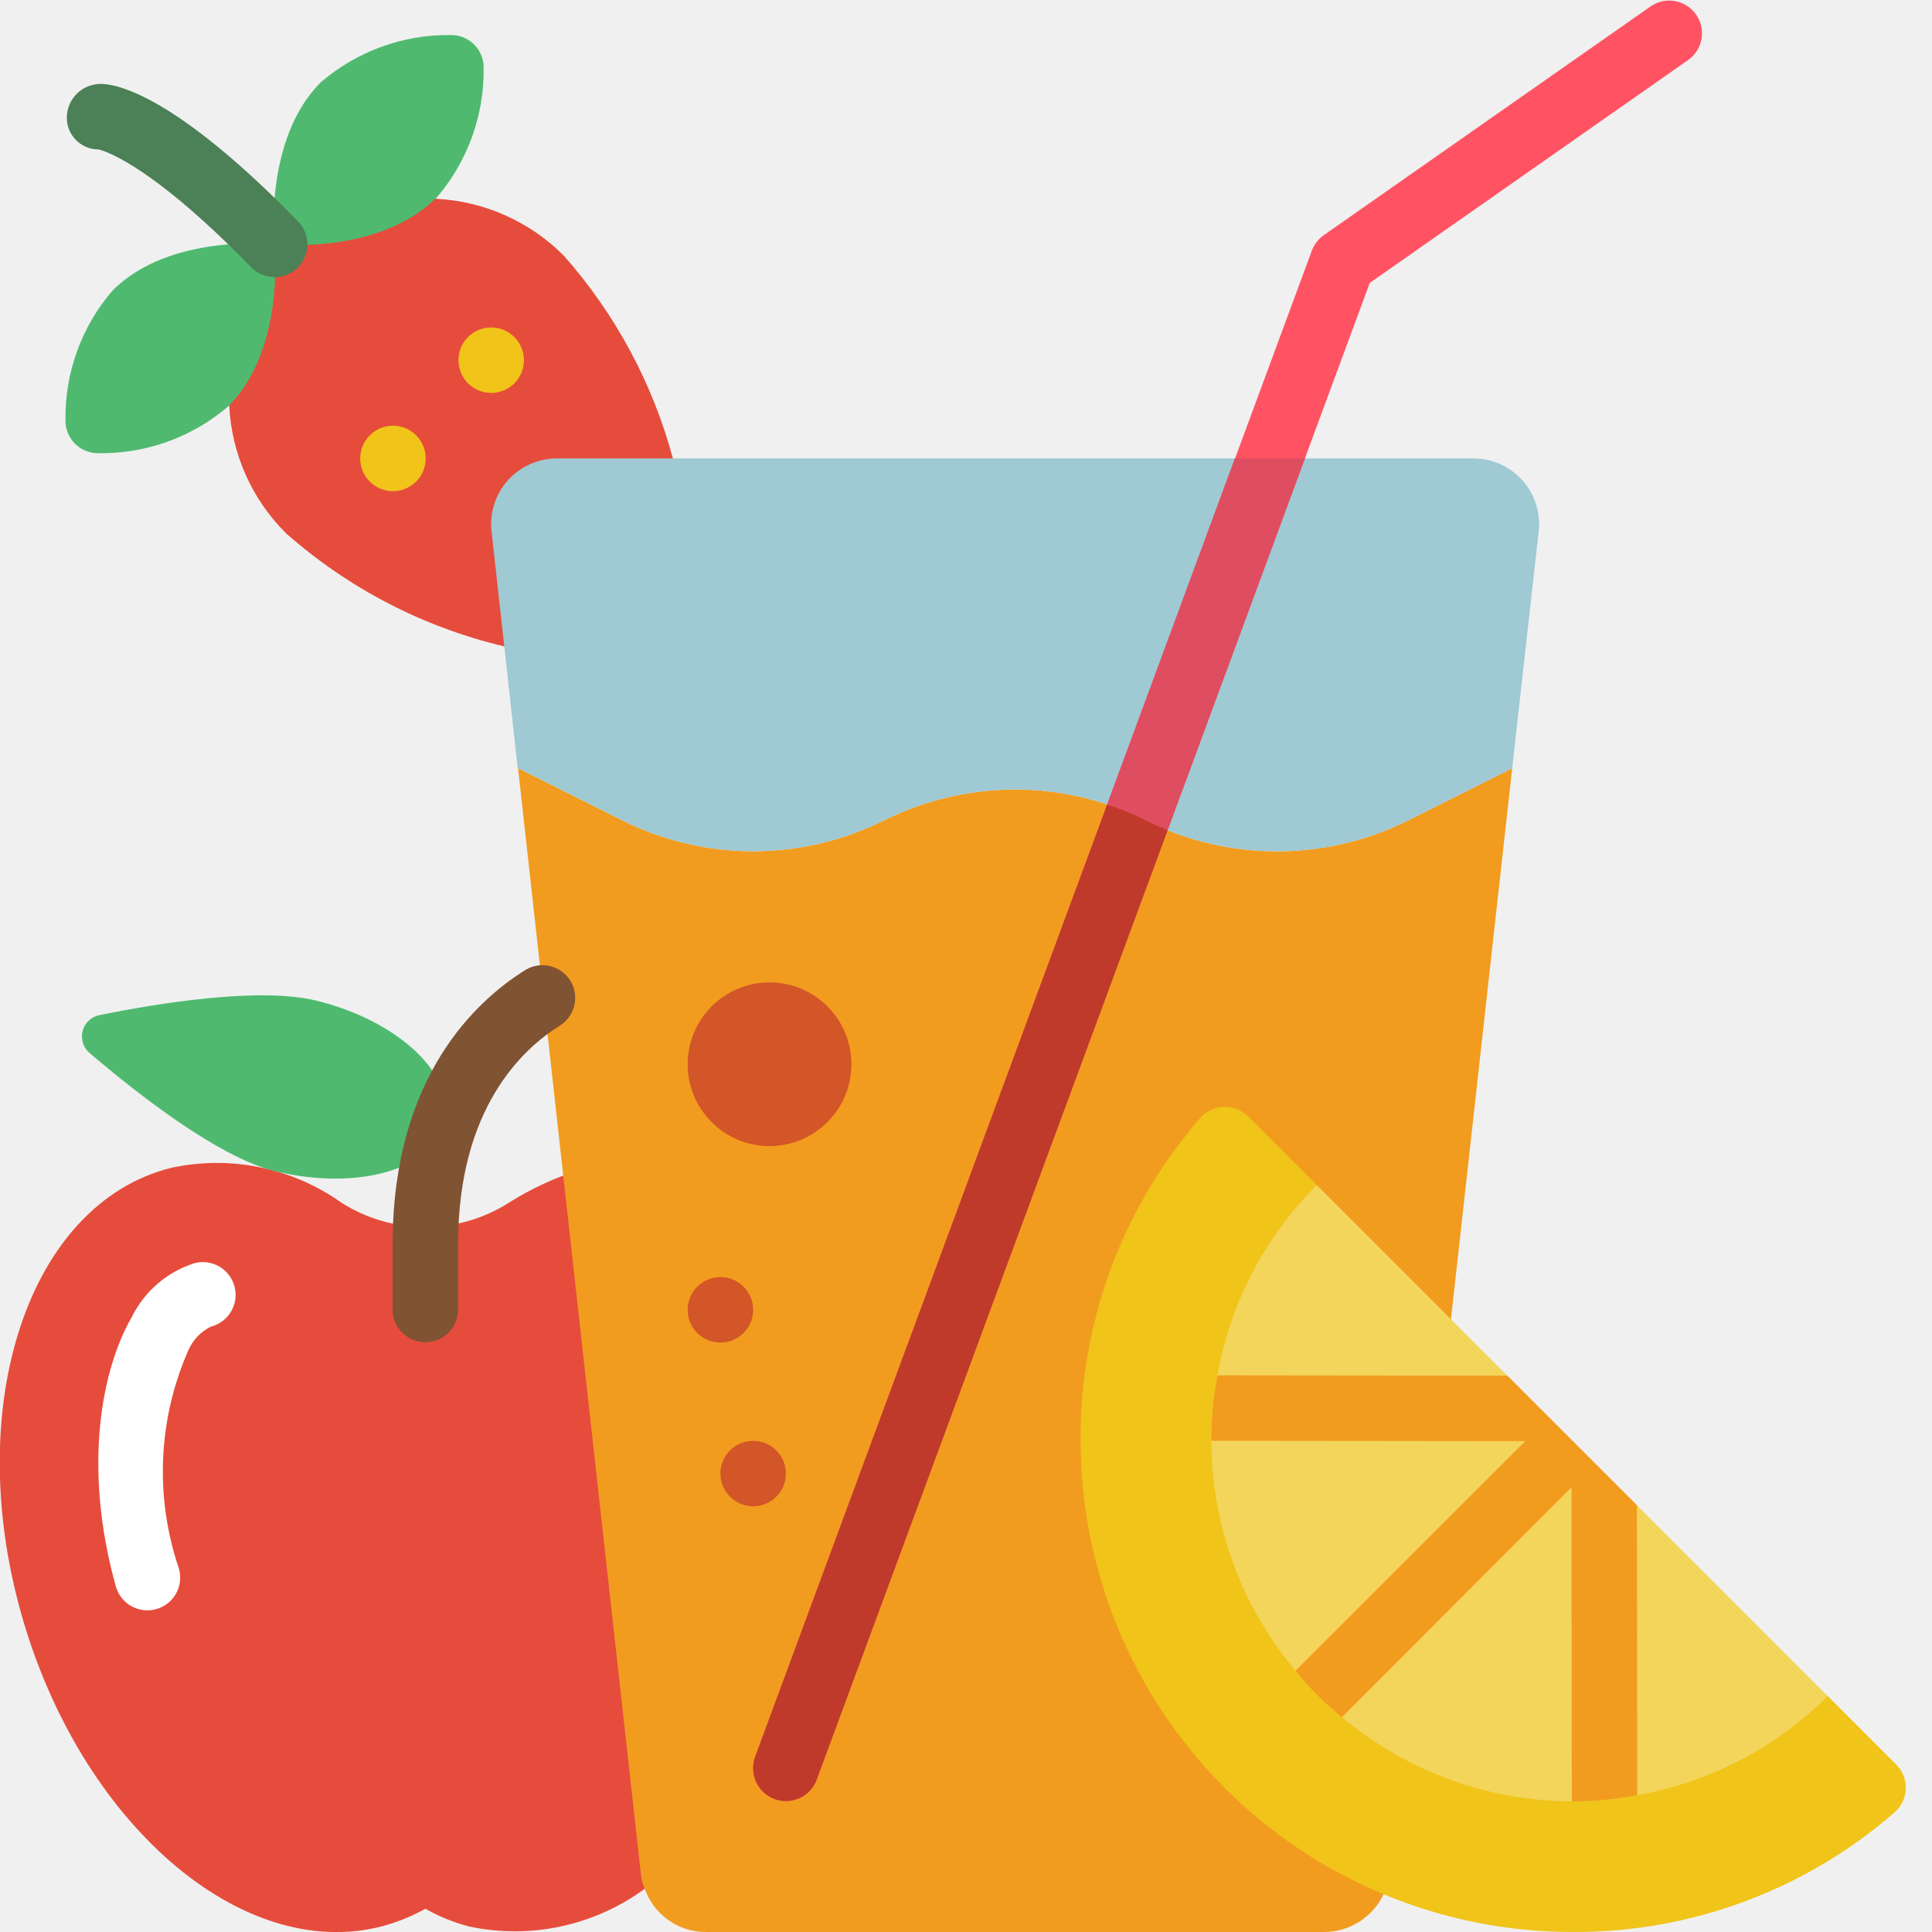
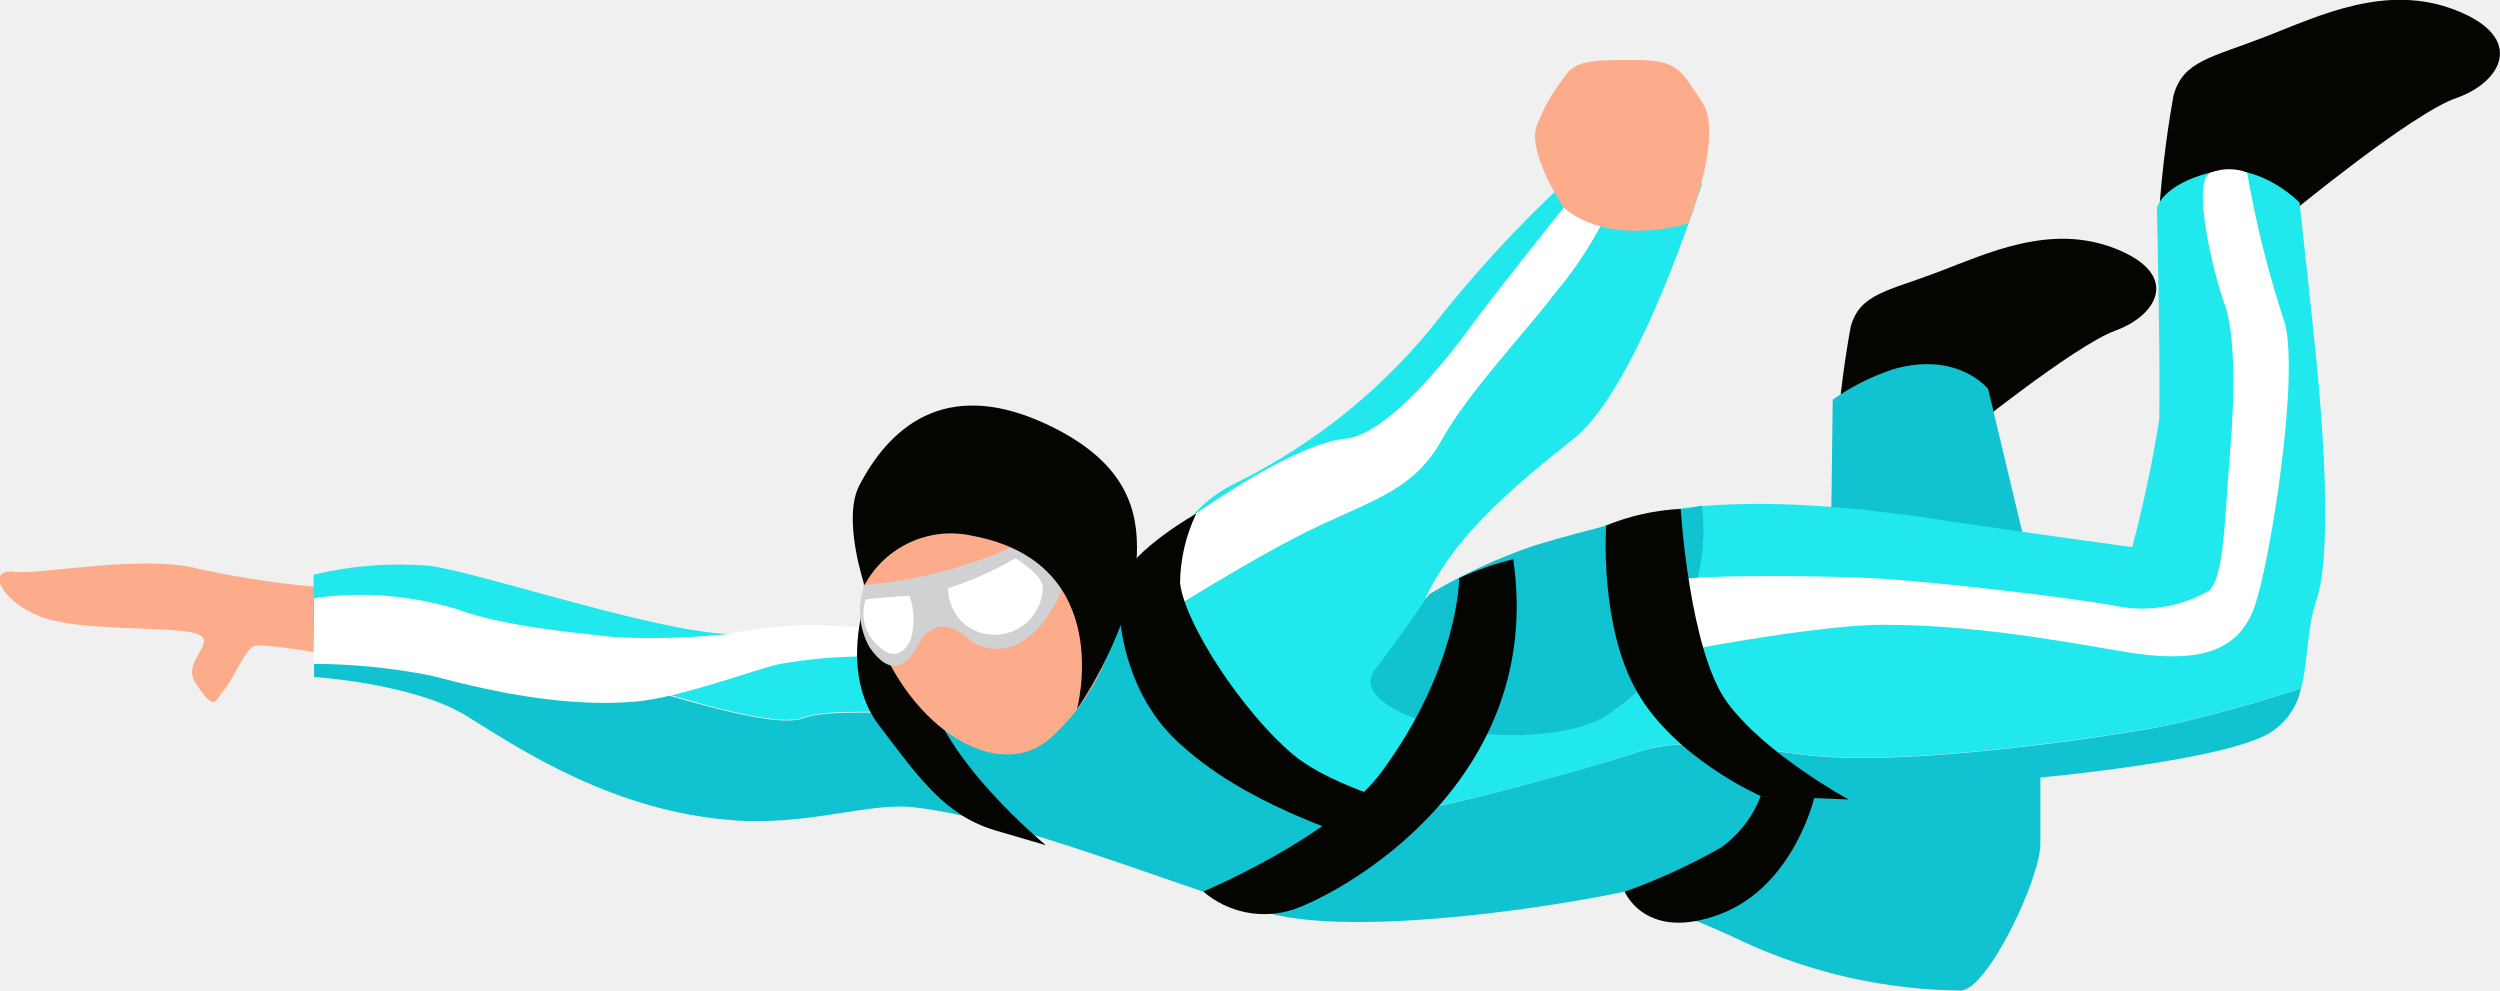
- <svg xmlns="http://www.w3.org/2000/svg" height="512" viewBox="0 0 59 59" width="512">
-   <g id="Page-1" fill="none" fill-rule="evenodd">
-     <g id="044---Fruity-Drink" fill-rule="nonzero" transform="translate(-1)">
-       <path id="Shape" d="m14.3 6.06.01.01c1.475.073 2.869.693 3.91 1.74 1.573 1.779 2.712 3.897 3.33 6.19l-5.15 5.74c-2.47-.585-4.757-1.77-6.66-3.45-1.05-1.039-1.671-2.434-1.74-3.91l1.38-4.92z" fill="#e64c3c" />
-       <path id="Shape" d="m15.77 2.1c.013 1.444-.499 2.844-1.44 3.94-.01.01-.02.02-.03.02-1.76 1.74-4.92 1.4-4.92 1.4s-.34-3.2 1.42-4.95c1.096-.941 2.496-1.453 3.94-1.44.276-.011.544.095.74.29.195.195.301.464.29.74z" fill="#4fba6f" />
-       <path id="Shape" d="m8 12.38-.03.03c-1.097.939-2.497 1.447-3.94 1.43-.276.011-.544-.095-.74-.29-.195-.195-.301-.464-.29-.74-.017-1.445.495-2.847 1.44-3.94 1.75-1.76 4.94-1.41 4.94-1.41s.35 3.15-1.38 4.92z" fill="#4fba6f" />
-       <path id="Shape" d="m9.385 8.461c-.269 0-.527-.108-.716-.3-3.258-3.346-4.656-3.597-4.669-3.598-.261-.001-.51-.109-.691-.297-.181-.188-.277-.442-.268-.703.018-.56.48-1.004 1.041-1 .452 0 2.225.3 6.02 4.2.282.288.364.717.207 1.089-.157.371-.521.613-.924.611z" fill="#4c8056" />
-       <circle id="Oval" cx="16" cy="11" fill="#f0c419" r="1" />
-       <circle id="Oval" cx="13" cy="14" fill="#f0c419" r="1" />
-       <path id="Shape" d="m20.69 57.68c-1.544 1.132-3.498 1.551-5.37 1.15-.465-.122-.912-.303-1.33-.54-.422.235-.873.417-1.34.54-4.29 1.1-9.22-3.18-11.01-9.58-1.79-6.4.26-12.48 4.56-13.58 1.815-.402 3.715-.017 5.23 1.06 1.559.99 3.551.99 5.11 0 .524-.332 1.08-.61 1.66-.83l3.8 10.1c.02.16-1.38 11.54-1.31 11.68z" fill="#e64c3c" />
-       <path id="Shape" d="m5.5 49.177c-.449-0-.843-.3-.963-.732-1.023-3.672-.42-6.655.486-8.222.388-.789 1.082-1.385 1.921-1.649.346-.089.714.013.964.268.25.255.346.625.25.969-.096.344-.368.612-.714.701-.306.148-.549.4-.687.711-.933 2.113-1.037 4.499-.291 6.685.084.302.022.625-.167.875s-.485.395-.799.394z" fill="#fff" />
-       <path id="Shape" d="m14.58 34.29c-.36 1.43-2.68 2.09-5.2 1.47-1.74-.43-4.26-2.42-5.64-3.6-.197-.164-.281-.427-.217-.675.064-.248.265-.437.517-.485 1.76-.36 4.89-.87 6.63-.44 2.52.62 4.27 2.29 3.91 3.73z" fill="#4fba6f" />
-       <path id="Shape" d="m43.25 57.85c-.331.7-1.035 1.147-1.81 1.15h-18.88c-.841.004-1.592-.526-1.87-1.32-.066-.146-.106-.301-.12-.46l-2.37-21.32-1.38-12.44 3.18 1.59c2.518 1.26 5.482 1.26 8 0 2.516-1.253 5.474-1.253 7.99 0l.01.01c2.517 1.25 5.473 1.25 7.99 0l3.19-1.6-1.87 16.83z" fill="#f29c1f" />
-       <path id="Shape" d="m47.99 16.22-.81 7.24-3.19 1.6c-2.517 1.25-5.473 1.25-7.99 0l-.01-.01c-2.516-1.253-5.474-1.253-7.99 0-2.518 1.26-5.482 1.26-8 0l-3.18-1.59h-.01l-.41-3.72-.39-3.52c-.061-.565.121-1.13.5-1.553.38-.423.921-.666 1.49-.667h28c.569.001 1.11.243 1.49.667.38.423.561.988.5 1.553z" fill="#9fc9d3" />
-       <path id="Shape" d="m25 55c-.327 0-.634-.16-.821-.429s-.231-.612-.117-.918l17-46c.071-.191.198-.355.365-.472l10-7c.452-.296 1.058-.18 1.368.263.31.443.212 1.052-.222 1.375l-9.743 6.821-16.892 45.707c-.145.393-.519.653-.938.653z" fill="#ff5364" />
-       <g fill="#d25627">
-         <circle id="Oval" cx="24.5" cy="32.5" r="2.5" />
-         <circle id="Oval" cx="23" cy="40" r="1" />
-         <circle id="Oval" cx="24" cy="45" r="1" />
-       </g>
-       <path id="Shape" d="m58.83 55.37c-2.719 2.357-6.201 3.647-9.8 3.63-3.987.002-7.811-1.581-10.63-4.4-2.819-2.819-4.402-6.643-4.4-10.63-.017-3.599 1.273-7.081 3.63-9.8.178-.219.44-.353.722-.368.282-.015.557.089.758.288l2.1 2.1c-4.272 4.314-4.254 11.269.038 15.562 4.293 4.293 11.248 4.31 15.562.038l2.1 2.1c.199.201.303.476.288.758-.015.282-.149.544-.368.722z" fill="#f0c419" />
-       <path id="Shape" d="m56.81 51.79c-1.579 1.584-3.608 2.642-5.81 3.03-.652.129-1.315.192-1.98.19h-.02c-2.569-.009-5.053-.919-7.02-2.57-.525-.419-1.001-.895-1.42-1.42-1.651-1.967-2.561-4.451-2.57-7.02v-.02c-.002-.665.061-1.328.19-1.98.388-2.202 1.446-4.231 3.03-5.81z" fill="#f3d55b" />
-       <path id="Shape" d="m51 54.82c-.652.129-1.315.192-1.98.19h-.02l-.01-9.59-7.01 7.02c-.525-.419-1.001-.895-1.42-1.42l7.02-7.01-9.59-.01v-.02c-.002-.665.061-1.328.19-1.98l8.85.01 3.96 3.96z" fill="#f29c1f" />
-       <path id="Shape" d="m13.99 40.99c-.552 0-1-.448-1-1v-2c0-5.1 2.552-7.44 4.074-8.381.468-.271 1.067-.121 1.352.339.285.46.152 1.063-.3 1.361-1.168.721-3.126 2.547-3.126 6.679v2c.001.266-.105.52-.292.708-.188.188-.442.294-.708.294z" fill="#805333" />
-       <path id="Shape" d="m40.85 14-4.19 11.35c-.22-.09-.44-.18-.66-.29l-.01-.01c-.379-.193-.774-.354-1.18-.48l3.9-10.57z" fill="#df4d60" />
-       <path id="Shape" d="m36 25.06c.22.11.44.2.66.29l-10.72 29c-.146.392-.522.651-.94.65-.119-0-.237-.021-.35-.06-.516-.197-.778-.771-.59-1.29l10.75-29.08c.406.126.801.287 1.18.48z" fill="#c03a2b" />
+ <svg xmlns="http://www.w3.org/2000/svg" viewBox="0 0 138.81 54.98">
+   <defs>
+     <style>.cls-1{fill:#040501;}.cls-2{fill:#11c3d1;}.cls-3{fill:#fcab8b;}.cls-4{fill:#21e8ed;}.cls-5{fill:#fff;}.cls-6{fill:#d1d1d3;}</style>
+   </defs>
+   <g id="Layer_2" data-name="Layer 2">
+     <g id="Layer_1-2" data-name="Layer 1">
+       <path class="cls-1" d="M119.82,12.84a60.32,60.32,0,0,1,.86-7.53c.53-1.94,2.09-2.1,5.1-3.27s6.72-3,10.61-1.46,2.48,4,0,4.86-9.18,6.39-9.18,6.39S120,14,119.82,12.84Z" />
+       <path class="cls-1" d="M101.93,25.13a56.85,56.85,0,0,1,.83-7c.51-1.81,2-1.95,4.78-3s6.3-2.76,9.93-1.32,2.31,3.7,0,4.54-8.61,5.94-8.61,5.94S102.1,26.2,101.93,25.13Z" />
+       <path class="cls-2" d="M113.2,33.38,110.39,21.6s-1.67-2.13-5.27-1.1a12.94,12.94,0,0,0-3.36,1.69l-.16,12.65Z" />
+       <path class="cls-3" d="M20,32.75a52.78,52.78,0,0,1-8.86-1.14c-3.18-.87-8.86.32-10.37.14S0,33.32,2.15,34.2s6.89.55,8.56.93-.69,1.52.13,2.77c1.13,1.72,1.09,1,1.59.42s1.17-2.22,1.67-2.45,5.94.78,5.94.78Z" />
+       <path class="cls-4" d="M44.66,39.83c1.78-.66,6.28.11,9-.87s7.25-5.64,8.89-5.11,5.94,7,5.94,7,6.68,3.78,7.63,4.37,12.52-2.68,14.42-3.34,3.25-.84,9.45,0c5.62.77,17-1,20.11-1.56a76.24,76.24,0,0,0,7.67-2.11c.39-1.48.3-3.24.84-4.87,1-2.91.22-11.15,0-13.39s-.93-8.7-.93-8.7-2.25-2.35-4.92-1.68-3,1.95-3,1.95.2,8.71.13,11.77a70.54,70.54,0,0,1-1.5,7.09s-5.73-.78-9.87-1.4-13.17-2-19.38.19c-2.94,1.05-9.29,4.25-11.68,4.37-3,.15-9.91-6.06-26.89,1.8a82.49,82.49,0,0,0-9.49-.15c-3.55.27-14.28-3.38-17.2-3.77a20.29,20.29,0,0,0-6.47.49v3.67S31.13,37,34.31,37.79,42.89,40.49,44.66,39.83Z" />
+       <path class="cls-2" d="M26,39.81c3,1.87,8.13,5.27,14.79,5.74,4.12.29,7.44-1,9.91-.73,5.06.52,14,4.11,19.5,5.81,4.37,1.35,14.63,0,20-1.12,2.45,1,5,2,6.51,2.74A29.58,29.58,0,0,0,108.85,55c1.51,0,4.44-6.24,4.44-8.14V43.17s8.9-.81,12.14-2.18a3.78,3.78,0,0,0,2.33-2.77,76.24,76.24,0,0,1-7.67,2.11c-3.1.58-14.49,2.33-20.11,1.56-6.2-.84-7.54-.65-9.45,0s-13.48,3.93-14.42,3.34-7.63-4.37-7.63-4.37-4.29-6.49-5.94-7S56.35,38,53.65,39s-7.21.21-9,.87-7.17-1.26-10.35-2-16.86-2.2-16.86-2.2v1.92S23.07,37.94,26,39.81Z" />
+       <path class="cls-4" d="M64.19,34.37s-.28-5.4,4.63-7.65a32.91,32.91,0,0,0,10.53-8.36,70,70,0,0,1,7.47-8.18h7.69S91,21.45,87.41,24.33s-7.34,5.87-8.88,10.36C75.58,43.35,64.19,34.37,64.19,34.37Z" />
+       <path class="cls-5" d="M64.19,34.37s5.73-3.64,9.08-5.19,5.33-2.14,6.81-4.8,4.69-6,6.29-8.14a20.67,20.67,0,0,0,3-4.71H86.82s-3.85,4.8-5.33,6.83-4.62,5.8-6.8,6-5.89,2.51-8.27,4.14S64.19,34.37,64.19,34.37Z" />
+       <path class="cls-1" d="M76.59,47.07l1.89-2.18c-2.23-.66-5.15-1.7-6.69-3-2.72-2.28-6-7.2-6.27-9.53a9.22,9.22,0,0,1,.9-3.84S63,30.42,62.1,32.36c0,0-.43,5.34,3.27,8.81s9,5,11,5.81Z" />
+       <path class="cls-5" d="M17.45,33.21a18.33,18.33,0,0,1,8,.64c2.59.95,6.6,1.29,8.7,1.53a40.65,40.65,0,0,0,6.22-.17,30.63,30.63,0,0,1,4.38-.52c1.44,0,3.91.21,3.91.21l.67,1.58a27.31,27.31,0,0,0-6,.38c-1.3.26-5.53,1.89-8.1,2.1-4.71.4-9.78-1.08-11.31-1.45a34.15,34.15,0,0,0-6.51-.65Z" />
+       <path class="cls-1" d="M48.07,33.28s-1.48,4.08.74,7,3.66,5,6.46,5.83l2.8.82s-5.84-4.79-6.6-8.89-1-5-1-5Z" />
+       <path class="cls-3" d="M53.16,24.39c-4.84.53-6.56,5.89-4.37,11.18s6.83,7.78,9.5,5.44,4.37-6.23,3.64-9.27S59.24,23.73,53.16,24.39Z" />
+       <path class="cls-6" d="M48,32.49a4.17,4.17,0,0,0,.26,3.42c1.16,1.72,2.11,1.09,2.7-.07s1.59-1.52,3-.22a2.64,2.64,0,0,0,2.47.18A4.29,4.29,0,0,0,58,34.44a9,9,0,0,0,1.62-4.13l-1.66-1.13a10.49,10.49,0,0,1-3,1.71A26.64,26.64,0,0,1,48,32.49Z" />
+       <path class="cls-1" d="M48,32.49A5.45,5.45,0,0,1,54,29.75c8,1.5,5.8,9.61,5.8,9.61.72-1,3.37-5.33,3.33-9,0-2.52-1-5-5.25-6.91C52.4,21,49.34,23.79,47.69,27,46.77,28.86,48,32.49,48,32.49Z" />
+       <path class="cls-5" d="M48.07,33.28a2.42,2.42,0,0,0,.74,2.63c.9.84,1.59.18,1.8-.56a4,4,0,0,0-.11-2.27C49.89,33.11,48.64,33.2,48.07,33.28Z" />
+       <path class="cls-5" d="M56.38,31a18.94,18.94,0,0,1-3.74,1.66,2.69,2.69,0,0,0,.91,2,2.68,2.68,0,0,0,4.35-2C57.9,31.9,56.52,31.09,56.38,31Z" />
+       <path class="cls-3" d="M86.82,11.53s-2.08-3.12-1.48-4.6a10.92,10.92,0,0,1,1.48-2.6c.59-1,1.62-1,4-1s2.51.59,3.7,2.36-.78,6.71-.78,6.71S89.48,13.77,86.82,11.53Z" />
+       <path class="cls-2" d="M79.35,33s-1.86,2.71-3,4.18c-.79,1,.24,2.22,3.5,3.12s7.69.6,9.47-.65S92.73,37,94,33a11.3,11.3,0,0,0,.5-4.92,80.87,80.87,0,0,0-9.28,2.2A30.29,30.29,0,0,0,79.35,33Z" />
+       <path class="cls-5" d="M92.58,36.31s8.14-1.62,12-1.62c6,0,11.85,1.31,14.2,1.62,3.4.44,5.47-.18,6.36-2.51s2.66-13.54,1.63-16.14a57.91,57.91,0,0,1-2-8.08,2.78,2.78,0,0,0-2,0c-1.15.38.15,5.68.74,7.28s.6,4.93.3,8.44-.3,6.79-1.18,7.51a7.41,7.41,0,0,1-5.32.8c-2.21-.4-10.06-1.36-13.61-1.52s-10.8-.19-11.1.27S92.58,36.31,92.58,36.31Z" />
+       <path class="cls-1" d="M66.81,49.5a5.2,5.2,0,0,0,5,1c2.9-1,14-7.21,12.21-19.45a15.72,15.72,0,0,0-3,1.05s0,4.88-4.28,10.72C74.09,46.45,66.81,49.5,66.81,49.5Z" />
+       <path class="cls-1" d="M90.21,49.51a34.46,34.46,0,0,0,5.33-2.44,6.22,6.22,0,0,0,2.22-2.87h3s-1.12,5-5.26,6.56S90.21,49.51,90.21,49.51Z" />
+       <path class="cls-1" d="M89.18,29.18s-.4,5.54,1.72,9.24,6.86,5.78,6.86,5.78l4.88.19S98,41.87,95.9,39s-2.58-10.74-2.58-10.74A12.25,12.25,0,0,0,89.18,29.18Z" />
    </g>
  </g>
</svg>
